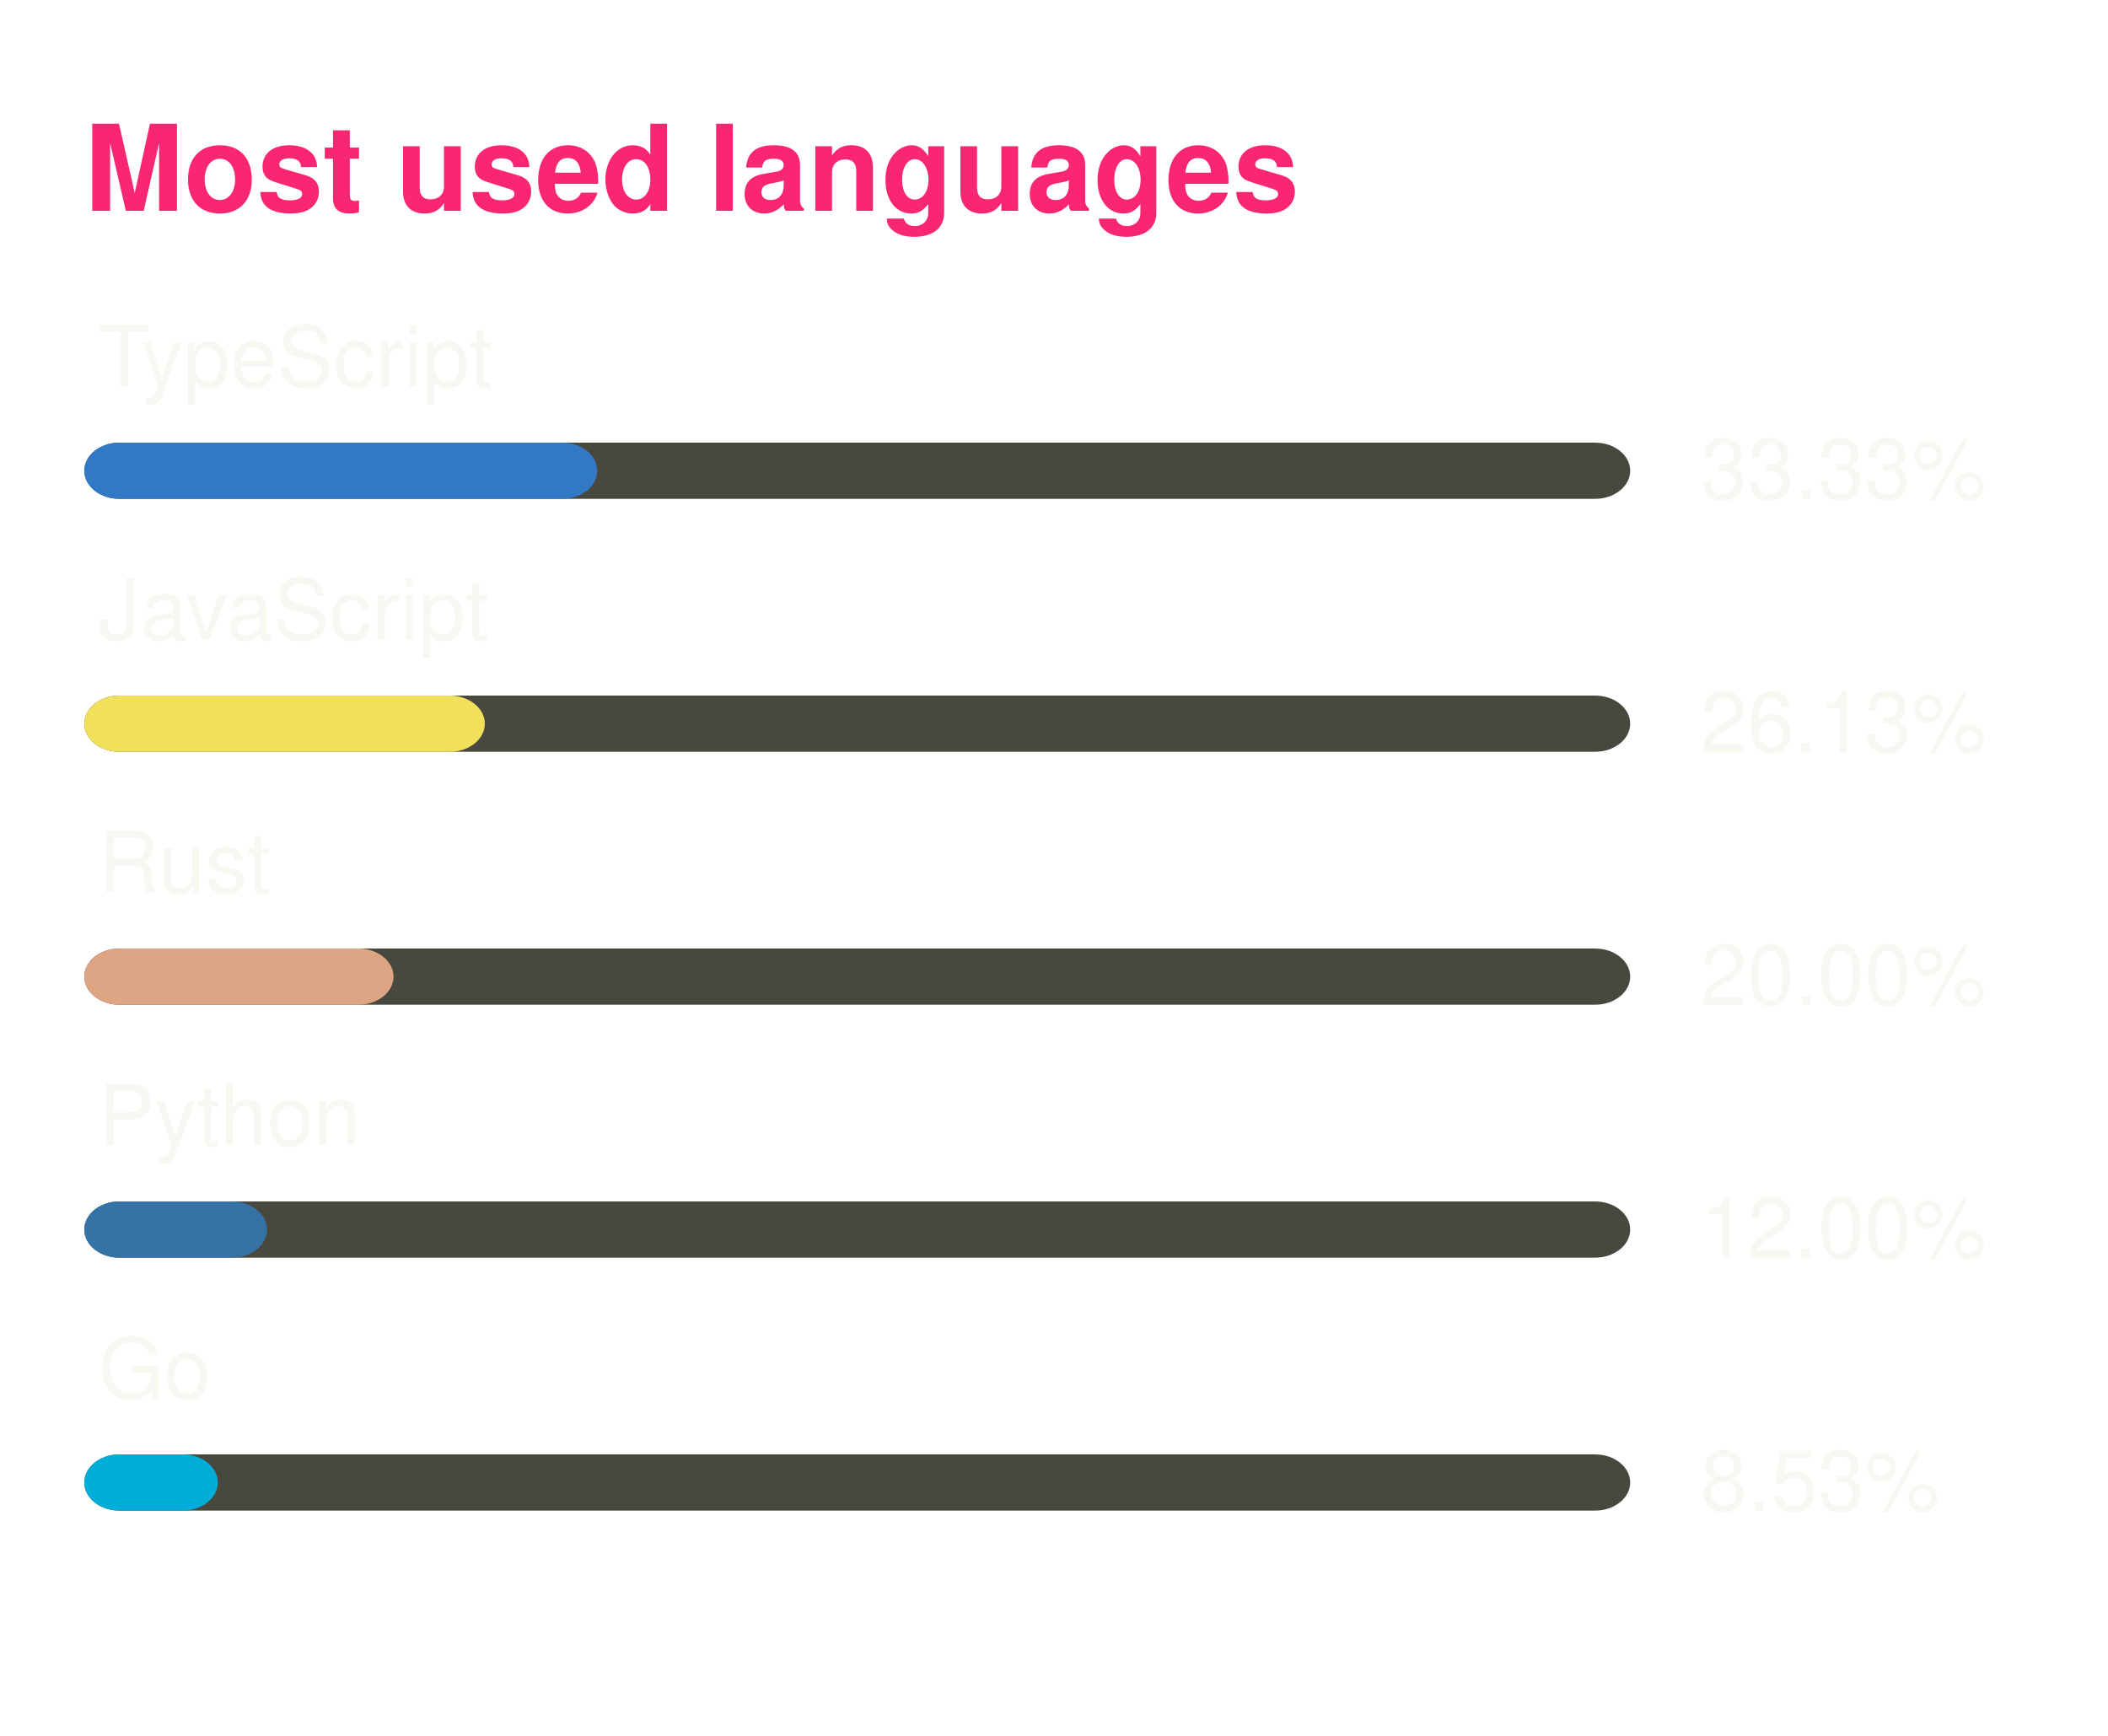
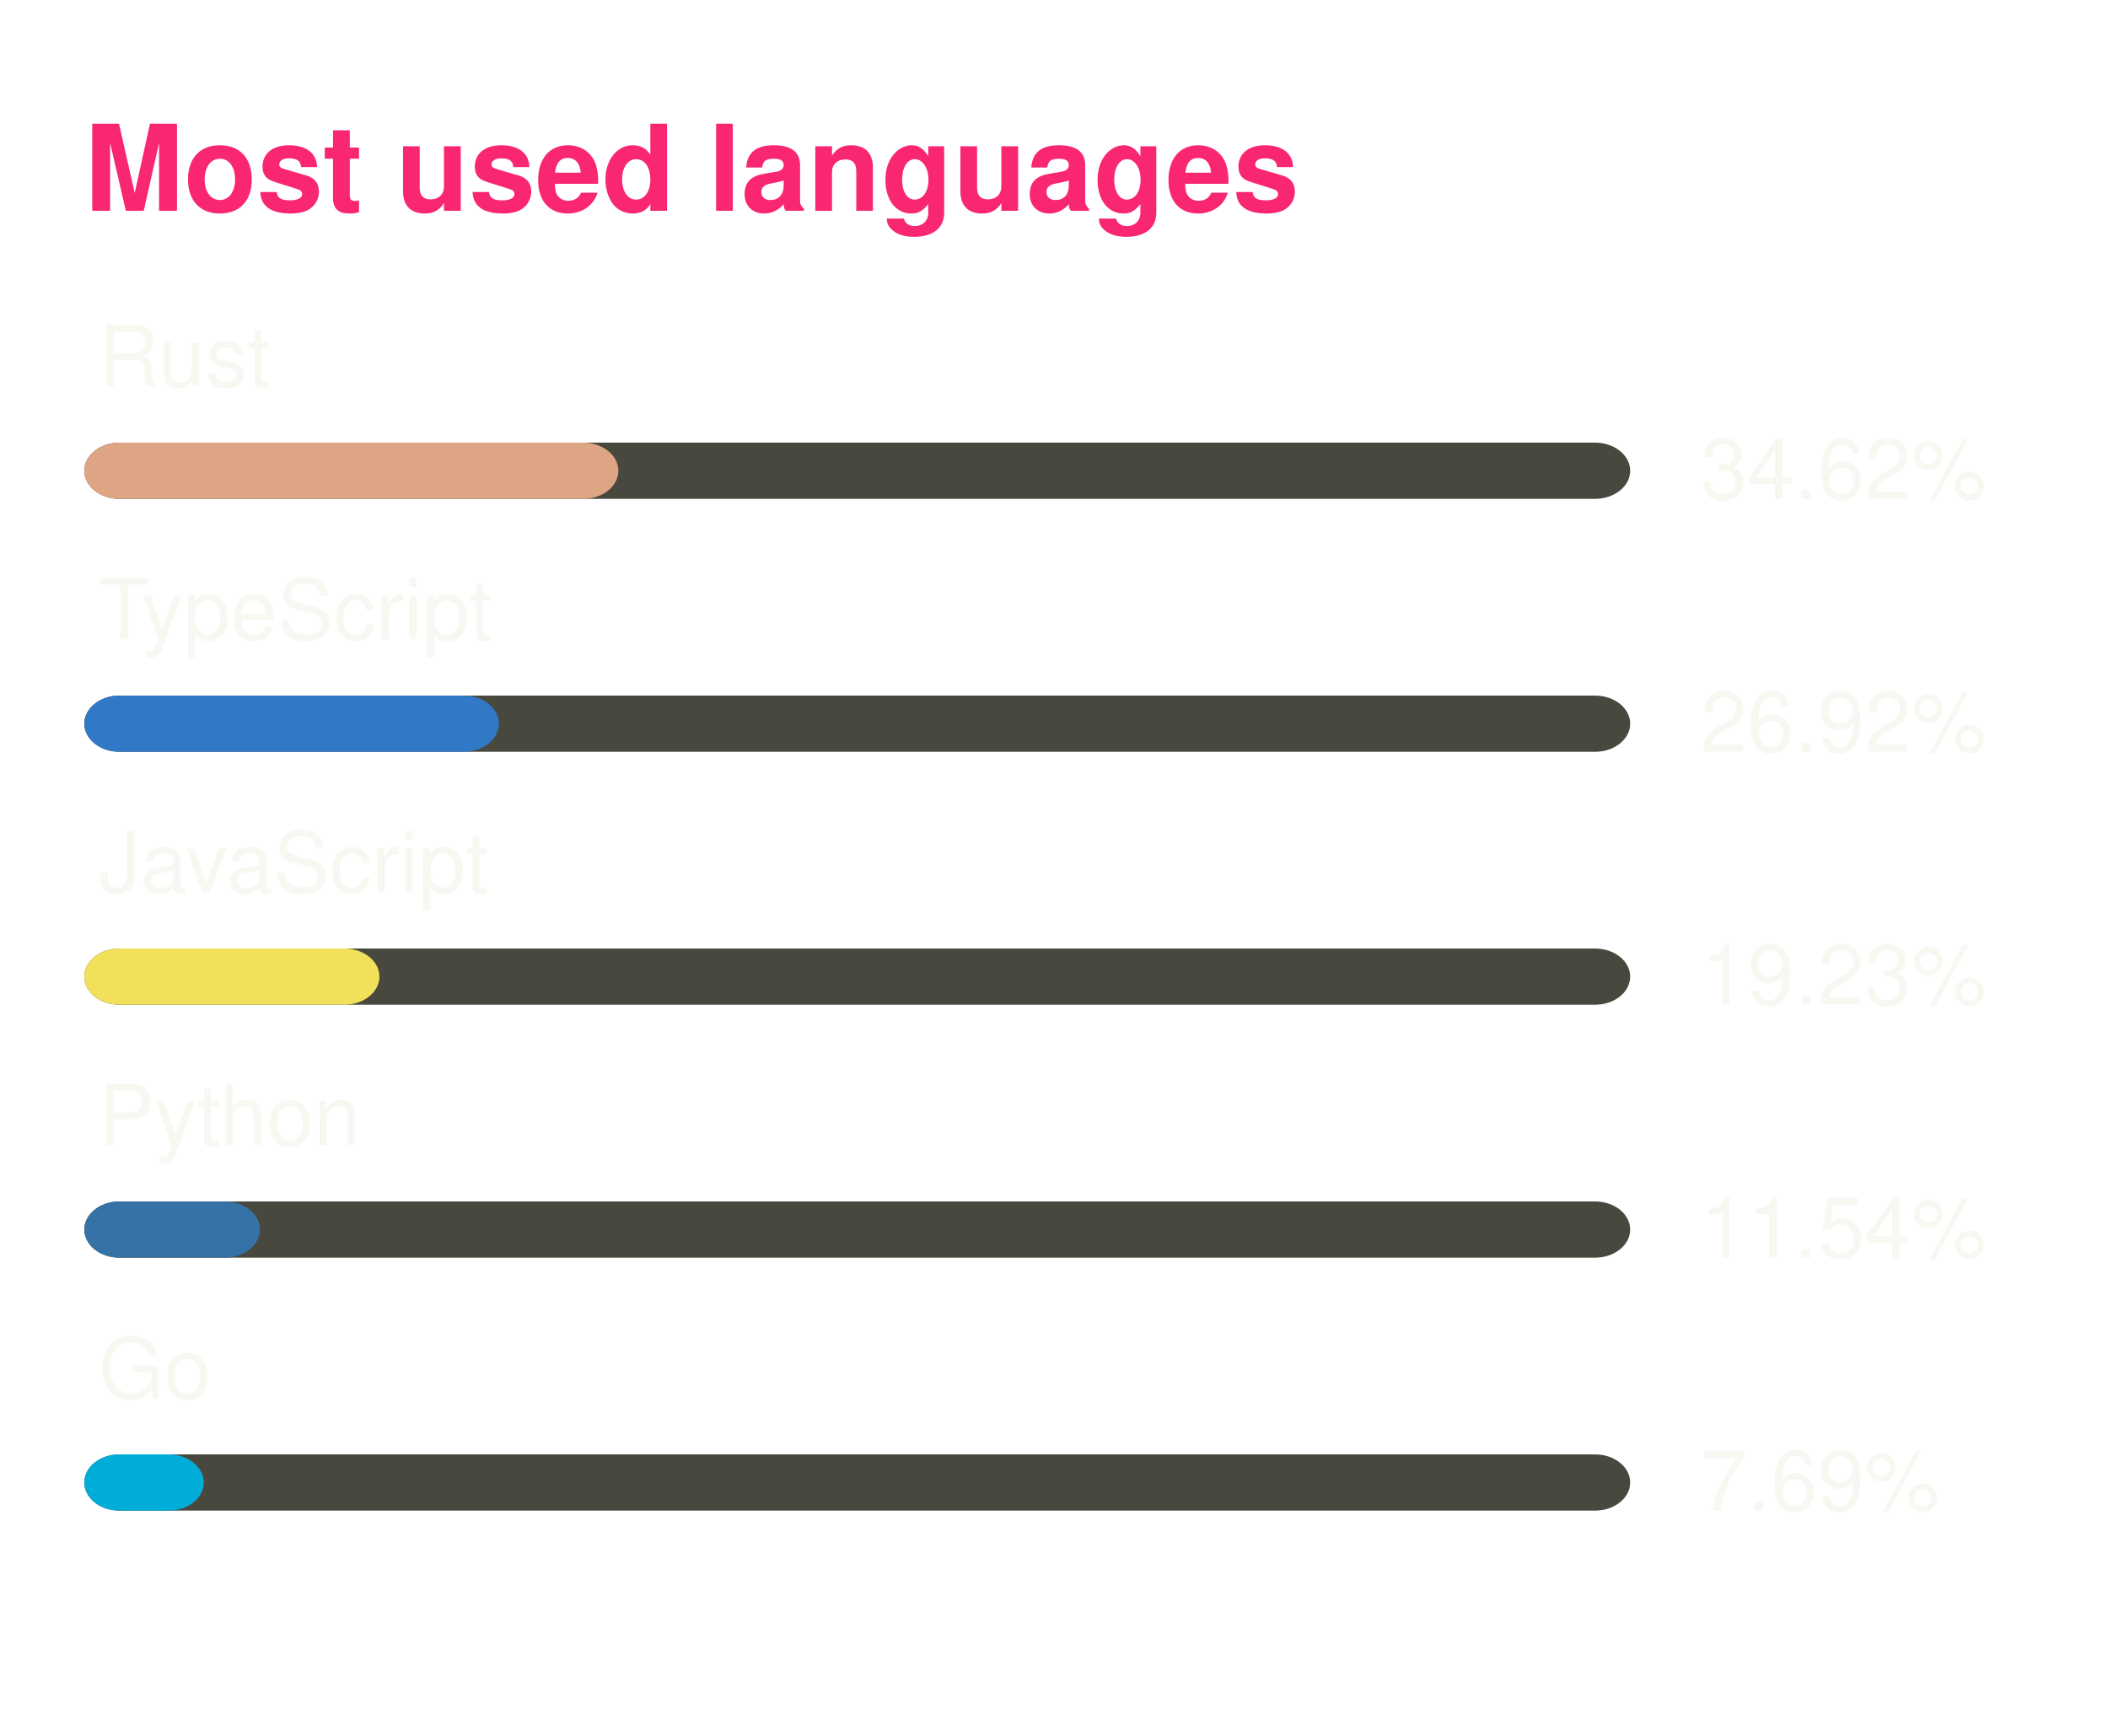
<svg xmlns="http://www.w3.org/2000/svg" width="300" height="247" viewBox="0 0 300 247" fill="none" role="img" aria-labelledby="title-id" aria-describedby="description-id">
  <style>
  /* 
    * Card styles for GitHub StatCrab
    * 
    * This file contains the styles for the base card component.
  */
  
  .title {
    font: 800 17px "Helvetica Neue", Helvetica, Arial, sans-serif;
  }
  
  .statsCard &gt; .row &gt; .label, .statsCard &gt; .row &gt; .value {
    font: 600 15px "Helvetica Neue", Helvetica, Arial, sans-serif;
  }
  
  .langsCard &gt; .row &gt; .label, .langsCard &gt; .row &gt; .value {
    font: 400 12px "Helvetica Neue", Helvetica, Arial, sans-serif;
  }
  
  /**
   * Monokai theme.
   */
  
  .title {
    fill: #f92672;
  }
  
  .label, .value {
    fill: #f8f8f2;
  }
  
  .icon {
    fill: #a6e22e;
  }
  
  .background {
    fill: #272822;
    stroke: #49483e;
  }
  
  .progressBarBackground {
    fill: #49483e;
  }
  </style>
  <g transform="translate(12, 30)">
    <text x="0" y="0" class="title">Most used languages</text>
  </g>
  <g class="langsCard" x="0" y="0">
    <g class="row">
-       <text x="14" y="55" class="label">TypeScript</text>
-       <text x="242" y="71" class="value">33.33%</text>
+       <text x="14" y="55" class="label">Rust</text>
+       <text x="242" y="71" class="value">34.62%</text>
      <svg width="220" x="12" y="63">
        <rect rx="5" ry="5" x="0" y="0" width="220" height="8" class="progressBarBackground" />
-         <rect rx="5" ry="5" x="0" y="0" width="73" height="8" fill="#3178c6" />
+         <rect rx="5" ry="5" x="0" y="0" width="76" height="8" fill="#dea584" />
      </svg>
    </g>
    <g class="row">
-       <text x="14" y="91" class="label">JavaScript</text>
-       <text x="242" y="107" class="value">26.13%</text>
+       <text x="14" y="91" class="label">TypeScript</text>
+       <text x="242" y="107" class="value">26.92%</text>
      <svg width="220" x="12" y="99">
        <rect rx="5" ry="5" x="0" y="0" width="220" height="8" class="progressBarBackground" />
-         <rect rx="5" ry="5" x="0" y="0" width="57" height="8" fill="#f1e05a" />
+         <rect rx="5" ry="5" x="0" y="0" width="59" height="8" fill="#3178c6" />
      </svg>
    </g>
    <g class="row">
-       <text x="14" y="127" class="label">Rust</text>
-       <text x="242" y="143" class="value">20.00%</text>
+       <text x="14" y="127" class="label">JavaScript</text>
+       <text x="242" y="143" class="value">19.23%</text>
      <svg width="220" x="12" y="135">
        <rect rx="5" ry="5" x="0" y="0" width="220" height="8" class="progressBarBackground" />
-         <rect rx="5" ry="5" x="0" y="0" width="44" height="8" fill="#dea584" />
+         <rect rx="5" ry="5" x="0" y="0" width="42" height="8" fill="#f1e05a" />
      </svg>
    </g>
    <g class="row">
      <text x="14" y="163" class="label">Python</text>
-       <text x="242" y="179" class="value">12.00%</text>
+       <text x="242" y="179" class="value">11.54%</text>
      <svg width="220" x="12" y="171">
        <rect rx="5" ry="5" x="0" y="0" width="220" height="8" class="progressBarBackground" />
-         <rect rx="5" ry="5" x="0" y="0" width="26" height="8" fill="#3572A5" />
+         <rect rx="5" ry="5" x="0" y="0" width="25" height="8" fill="#3572A5" />
      </svg>
    </g>
    <g class="row">
      <text x="14" y="199" class="label">Go</text>
-       <text x="242" y="215" class="value">8.53%</text>
+       <text x="242" y="215" class="value">7.69%</text>
      <svg width="220" x="12" y="207">
        <rect rx="5" ry="5" x="0" y="0" width="220" height="8" class="progressBarBackground" />
-         <rect rx="5" ry="5" x="0" y="0" width="19" height="8" fill="#00ADD8" />
+         <rect rx="5" ry="5" x="0" y="0" width="17" height="8" fill="#00ADD8" />
      </svg>
    </g>
  </g>
</svg>
